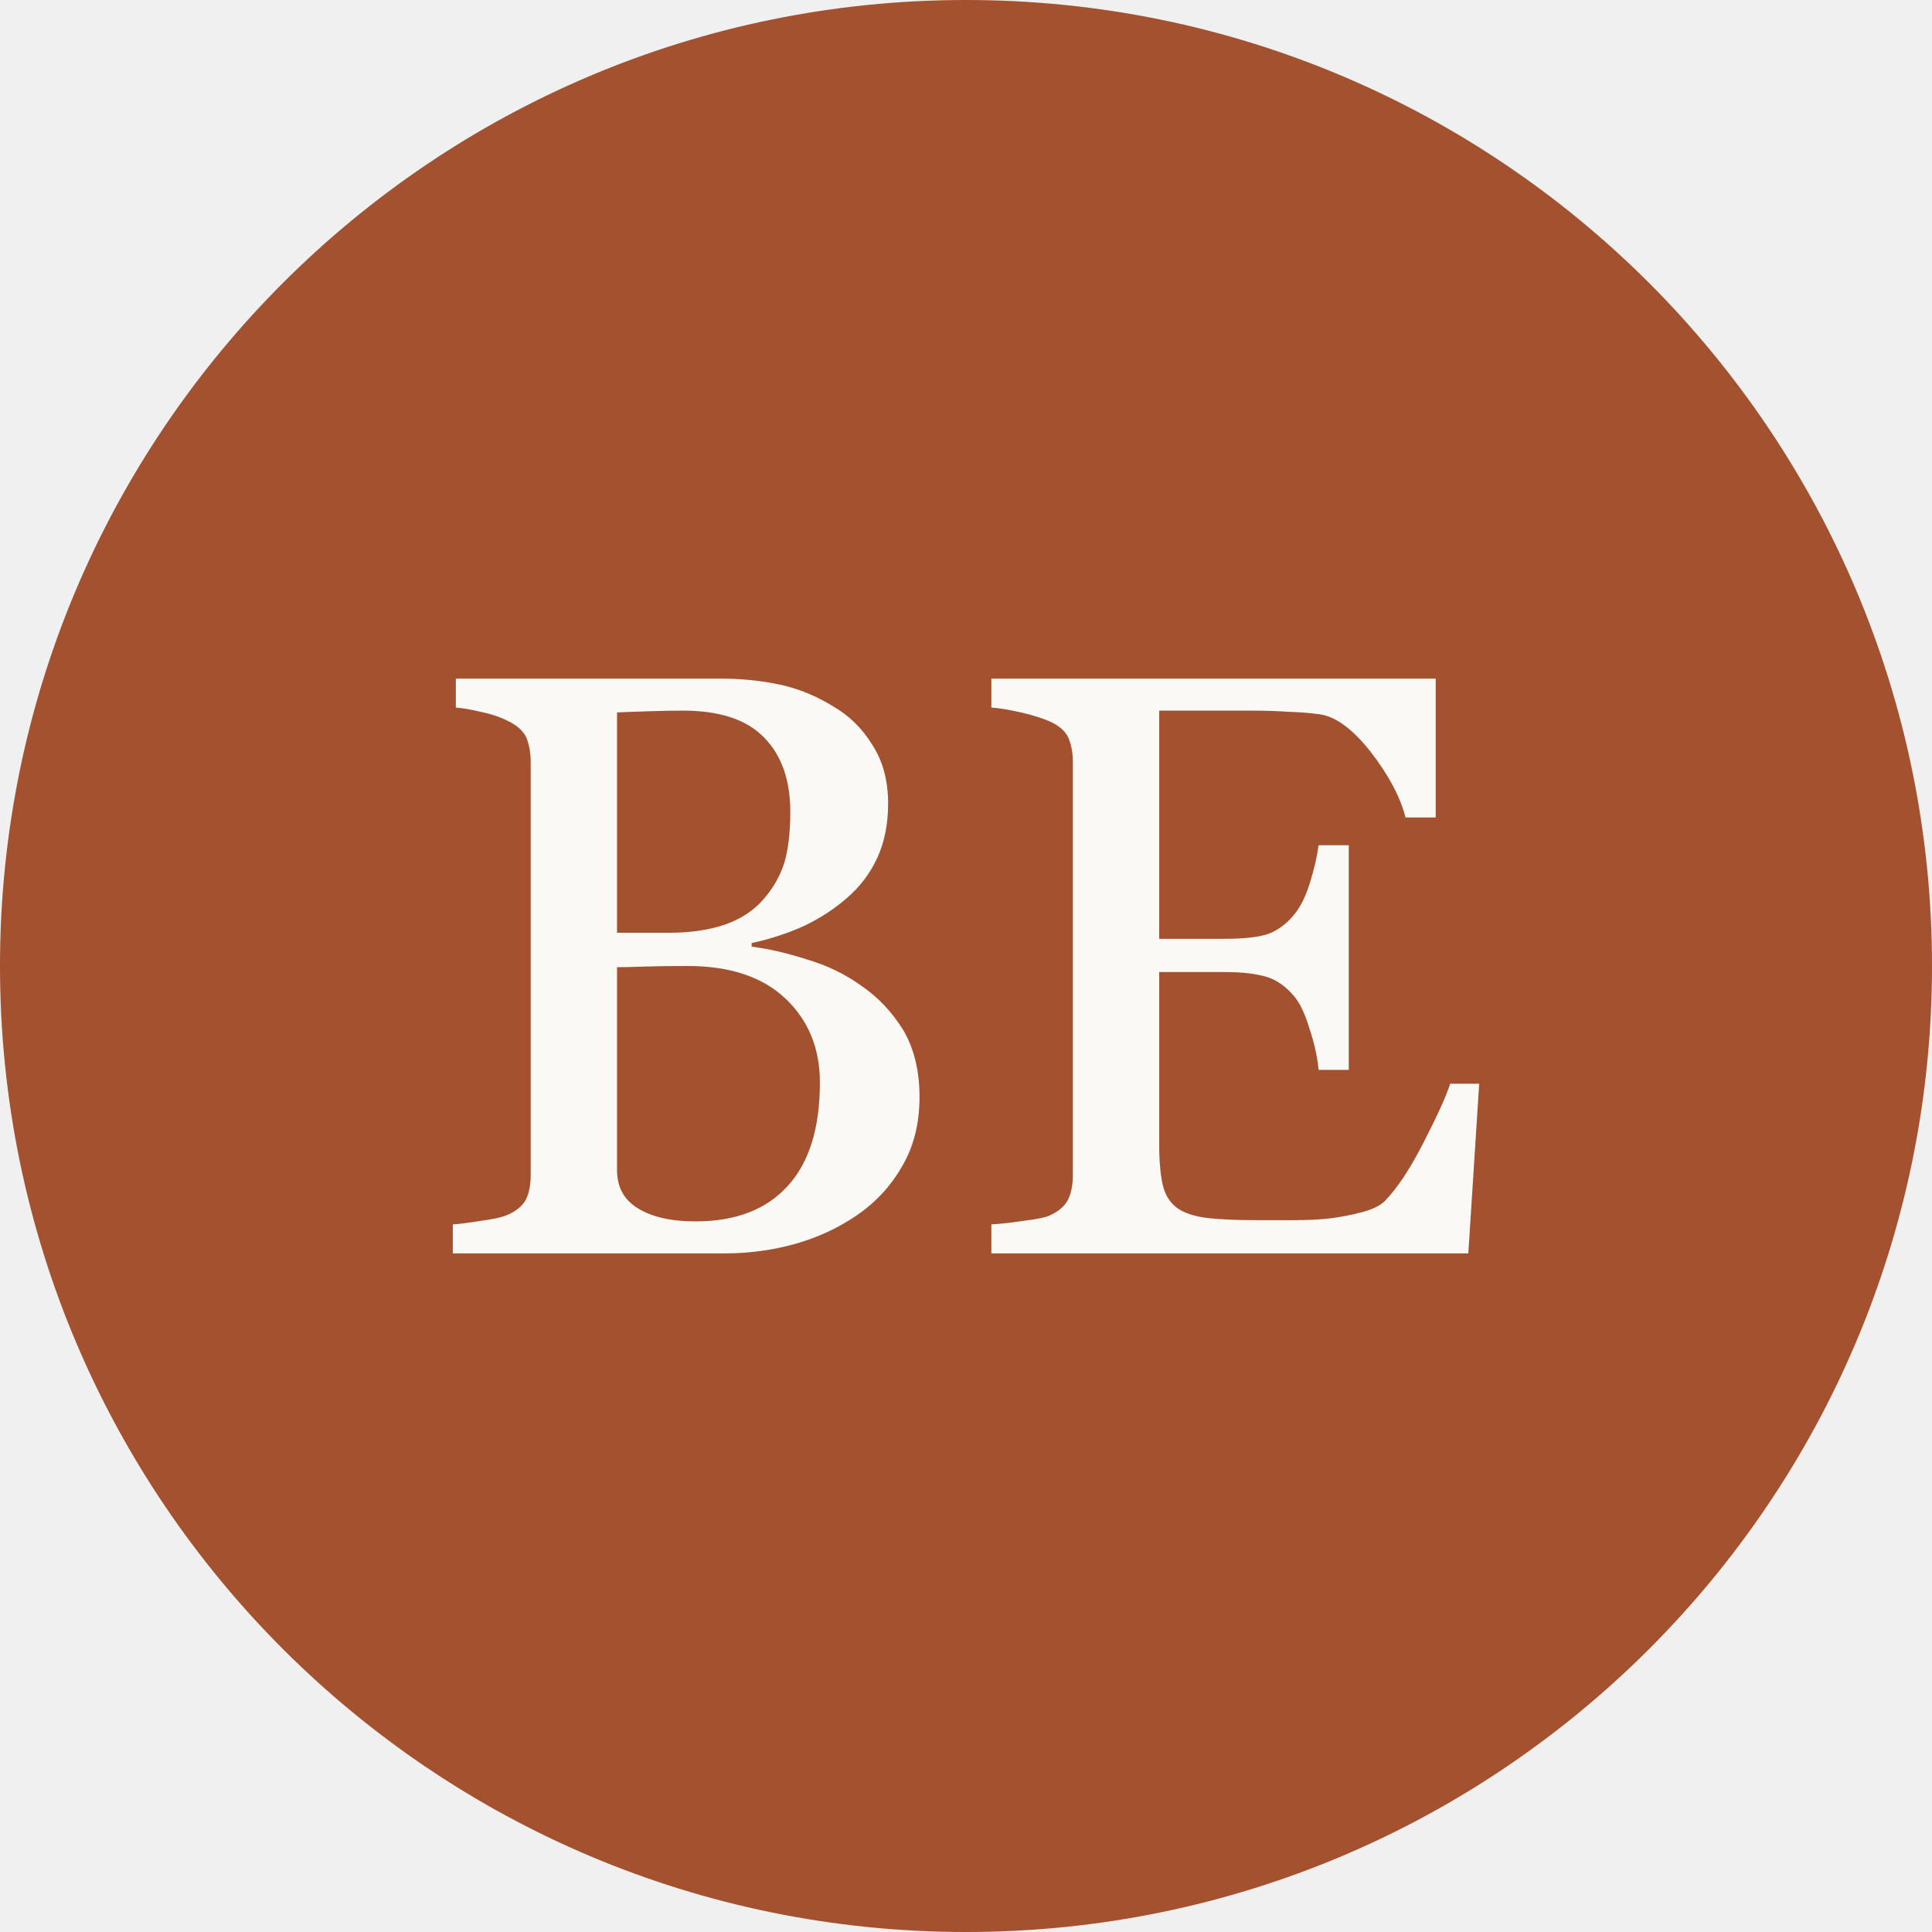
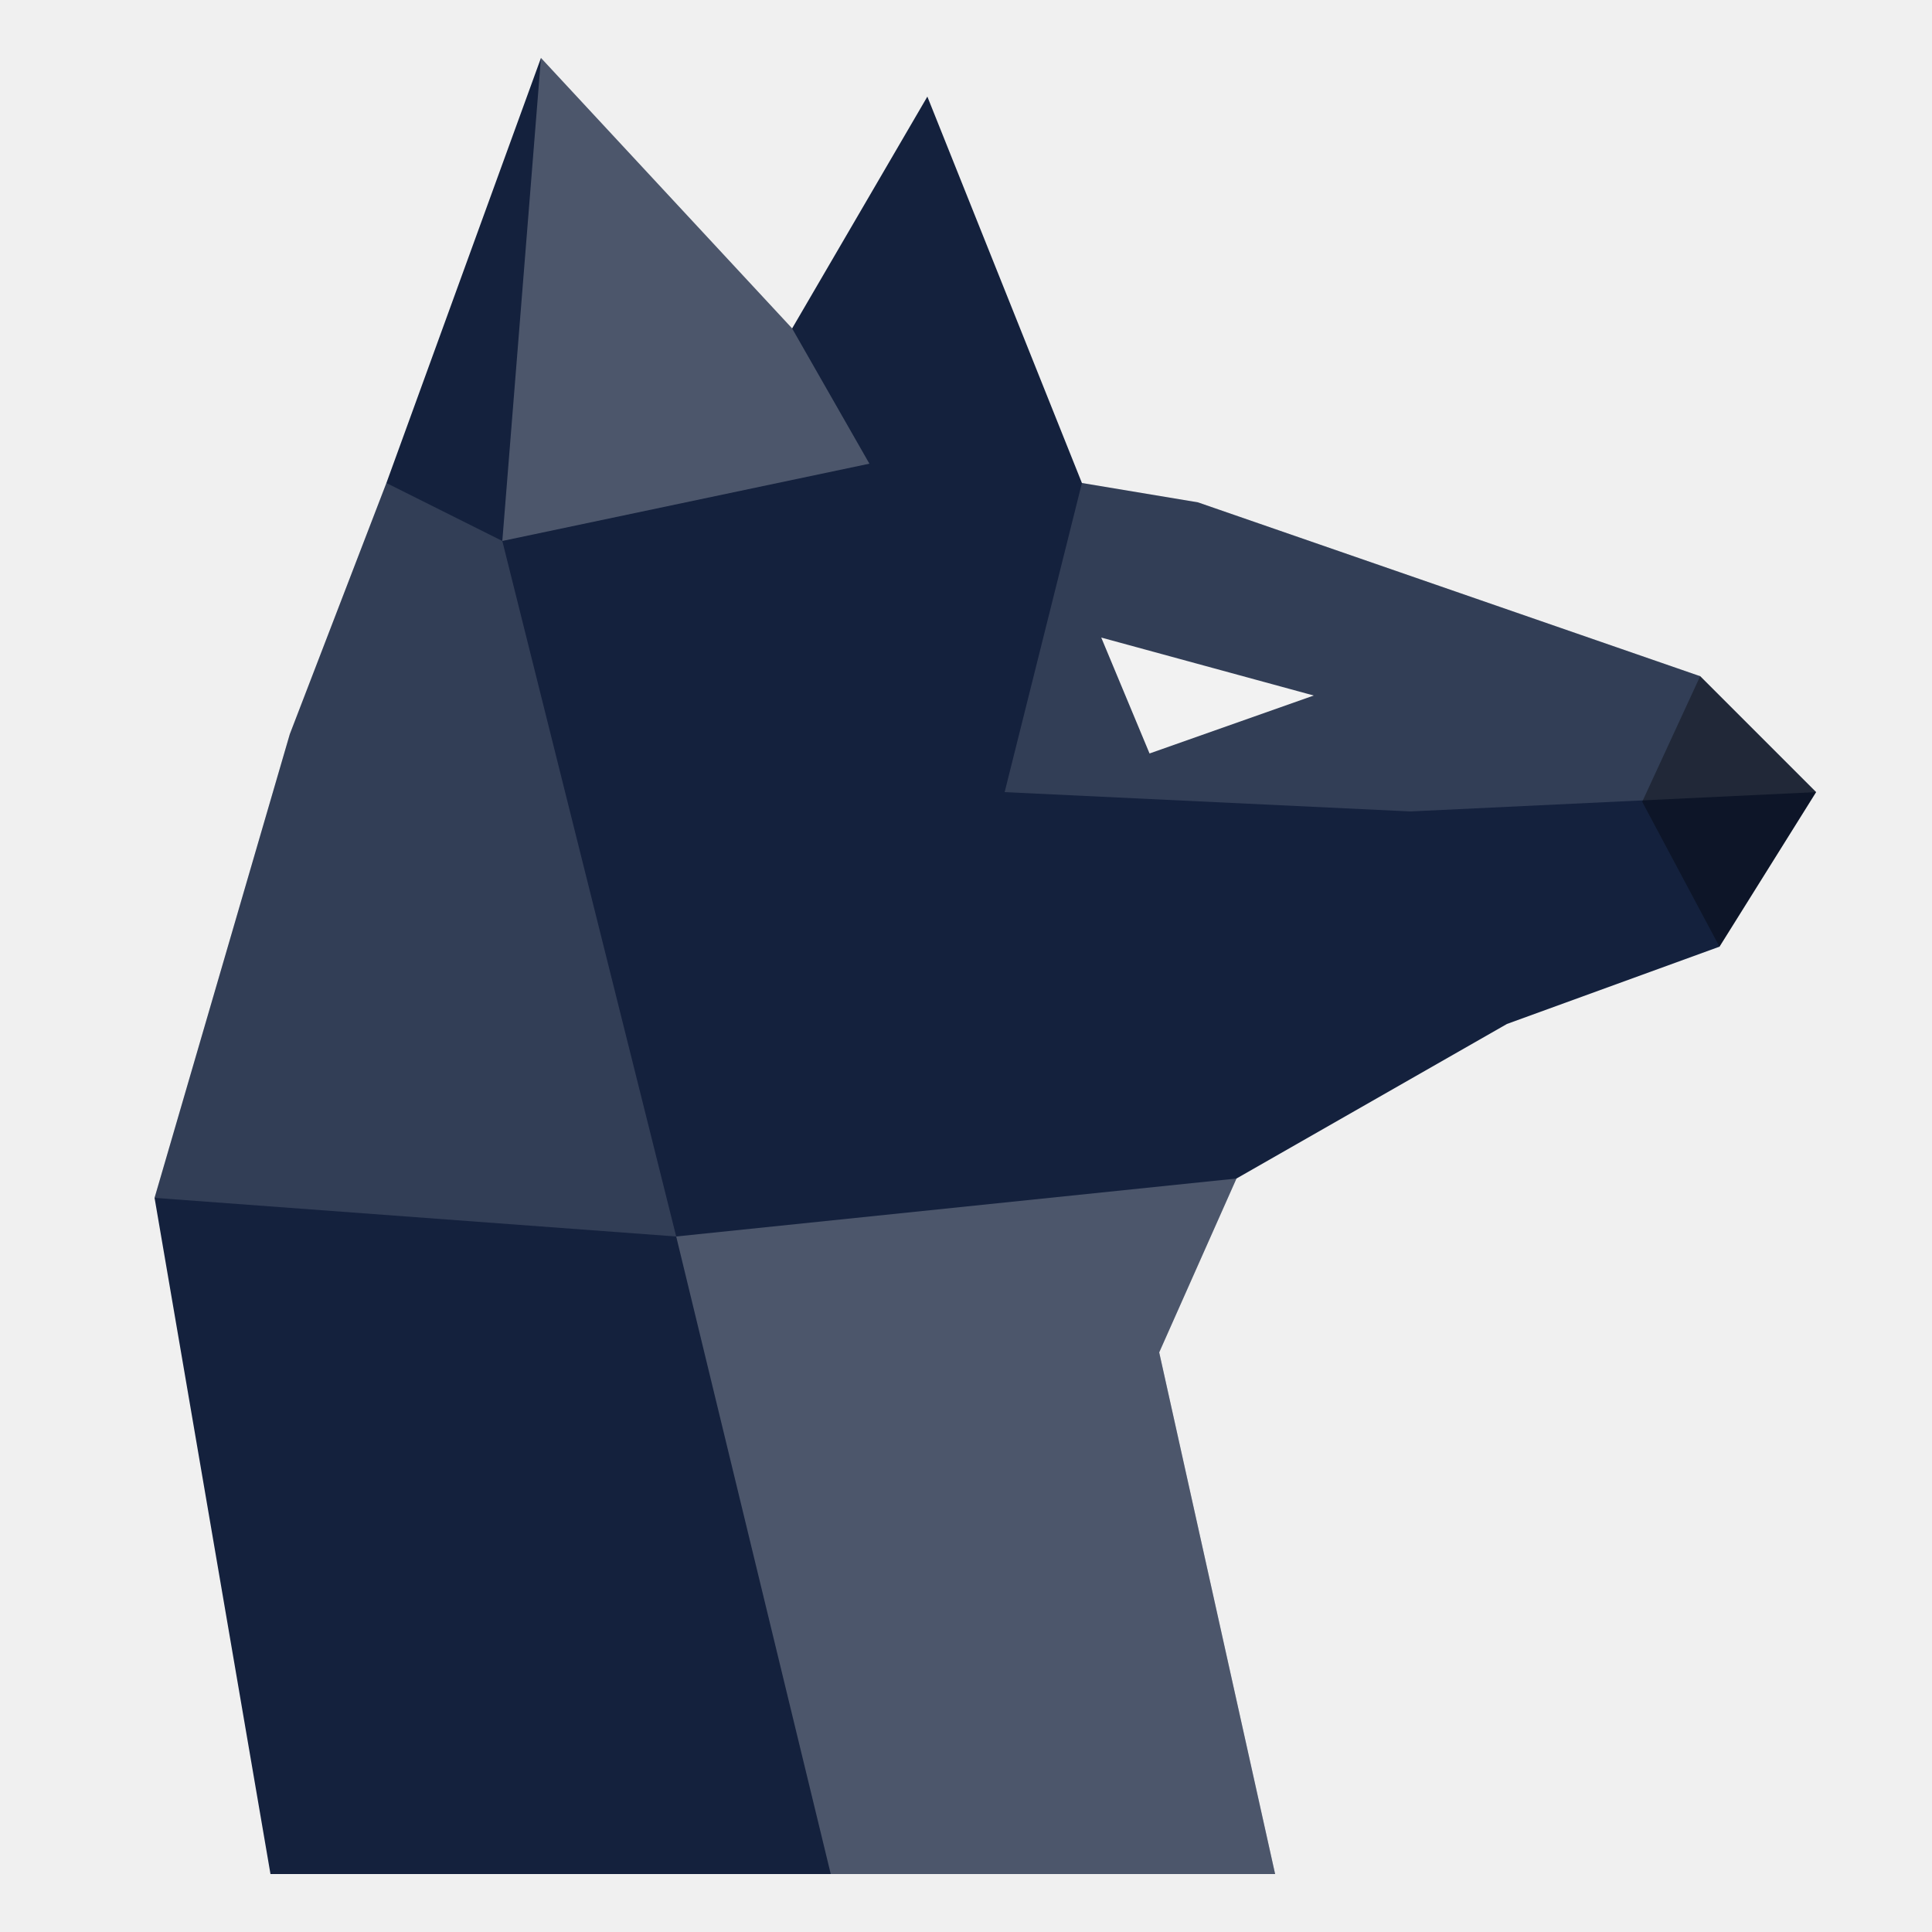
- <svg xmlns="http://www.w3.org/2000/svg" viewBox="0 0 32 32">
-   <circle cx="16" cy="16" r="16" fill="#a4512f" />
-   <path fill="#faf9f6" d="M14.27 16.33Q14.68 16.61 14.96 17.06Q15.23 17.52 15.23 18.17Q15.23 18.83 14.94 19.32Q14.66 19.81 14.19 20.13Q13.74 20.44 13.18 20.6Q12.61 20.76 12.01 20.76H7.5V20.28Q7.66 20.27 7.97 20.22Q8.28 20.18 8.41 20.12Q8.62 20.03 8.71 19.87Q8.79 19.71 8.79 19.46V12.62Q8.79 12.4 8.72 12.22Q8.64 12.05 8.41 11.94Q8.21 11.84 7.96 11.79Q7.71 11.73 7.55 11.72V11.24H11.94Q12.45 11.24 12.92 11.34Q13.38 11.44 13.8 11.7Q14.2 11.93 14.45 12.34Q14.71 12.74 14.71 13.31Q14.71 13.82 14.53 14.21Q14.35 14.6 14.02 14.88Q13.71 15.15 13.31 15.34Q12.91 15.52 12.45 15.62V15.68Q12.86 15.73 13.36 15.89Q13.87 16.04 14.27 16.33ZM12.65 14.89Q12.9 14.6 13 14.26Q13.09 13.92 13.09 13.45Q13.09 12.66 12.66 12.22Q12.23 11.77 11.31 11.77Q11.09 11.77 10.77 11.78Q10.44 11.79 10.22 11.8V15.45H11.07Q11.62 15.45 12.02 15.31Q12.41 15.17 12.65 14.89ZM13.58 17.93Q13.58 17.08 13.01 16.54Q12.44 16 11.39 16Q10.96 16 10.67 16.01Q10.37 16.02 10.22 16.02V19.38Q10.22 19.8 10.56 20.01Q10.91 20.23 11.52 20.23Q12.52 20.23 13.05 19.64Q13.58 19.06 13.58 17.93ZM24.5 17.95 24.32 20.76H16.42V20.28Q16.62 20.27 16.96 20.22Q17.29 20.18 17.39 20.13Q17.61 20.03 17.69 19.87Q17.77 19.71 17.77 19.46V12.62Q17.77 12.4 17.7 12.23Q17.63 12.06 17.39 11.95Q17.21 11.87 16.91 11.8Q16.6 11.73 16.42 11.72V11.24H23.78V13.54H23.28Q23.15 13.03 22.7 12.45Q22.25 11.88 21.85 11.83Q21.64 11.8 21.35 11.79Q21.07 11.77 20.7 11.77H19.2V15.55H20.28Q20.79 15.55 21.03 15.46Q21.27 15.36 21.45 15.13Q21.6 14.94 21.7 14.61Q21.8 14.29 21.84 14H22.34V17.72H21.84Q21.81 17.4 21.69 17.04Q21.58 16.68 21.45 16.52Q21.24 16.26 20.98 16.18Q20.71 16.1 20.28 16.1H19.2V18.95Q19.2 19.38 19.26 19.63Q19.32 19.88 19.5 20.01Q19.67 20.13 19.97 20.17Q20.28 20.21 20.83 20.21Q21.05 20.21 21.42 20.21Q21.78 20.21 22.03 20.18Q22.28 20.15 22.55 20.08Q22.82 20.01 22.94 19.89Q23.25 19.57 23.58 18.92Q23.92 18.26 24.02 17.95Z" />
+ <svg xmlns="http://www.w3.org/2000/svg" viewBox="0 0 100 100" role="img" aria-label="Geometric wolf head">
+   <style>
+     .mark { fill: #14213D; }
+     .hi   { fill: #fff; opacity: .13; }
+     .hi2  { fill: #fff; opacity: .24; }
+     .lo   { fill: #000; opacity: .35; }
+     @media (prefers-color-scheme: dark) {
+       .mark { fill: #E6EAF2; }
+       .hi   { fill: #000; opacity: .10; }
+       .hi2  { fill: #000; opacity: .20; }
+       .lo   { fill: #000; opacity: .45; }
+     }
+   </style>
+   <path class="mark" fill-rule="evenodd" d="M28 3L41 17L48 5L56 25L62 26L88 35L94 41L89 49L78 53L64 61L60 70L66 97H14L8 62L15 38L20 25Z            M57 33L68 36L59.5 39Z" />
+   <path class="hi2" d="M28 3L41 17L45 24L26 28Z" />
+   <path class="hi" d="M62 26L88 35L94 41L73 42L52 41L56 25Z" />
+   <path class="hi2" d="M64 61L60 70L66 97H43L35 64Z" />
+   <path class="hi" d="M15 38L20 25L26 28L35 64L8 62Z" />
+   <path class="lo" d="M88 35L94 41L89 49L85 41.5Z" />
</svg>
